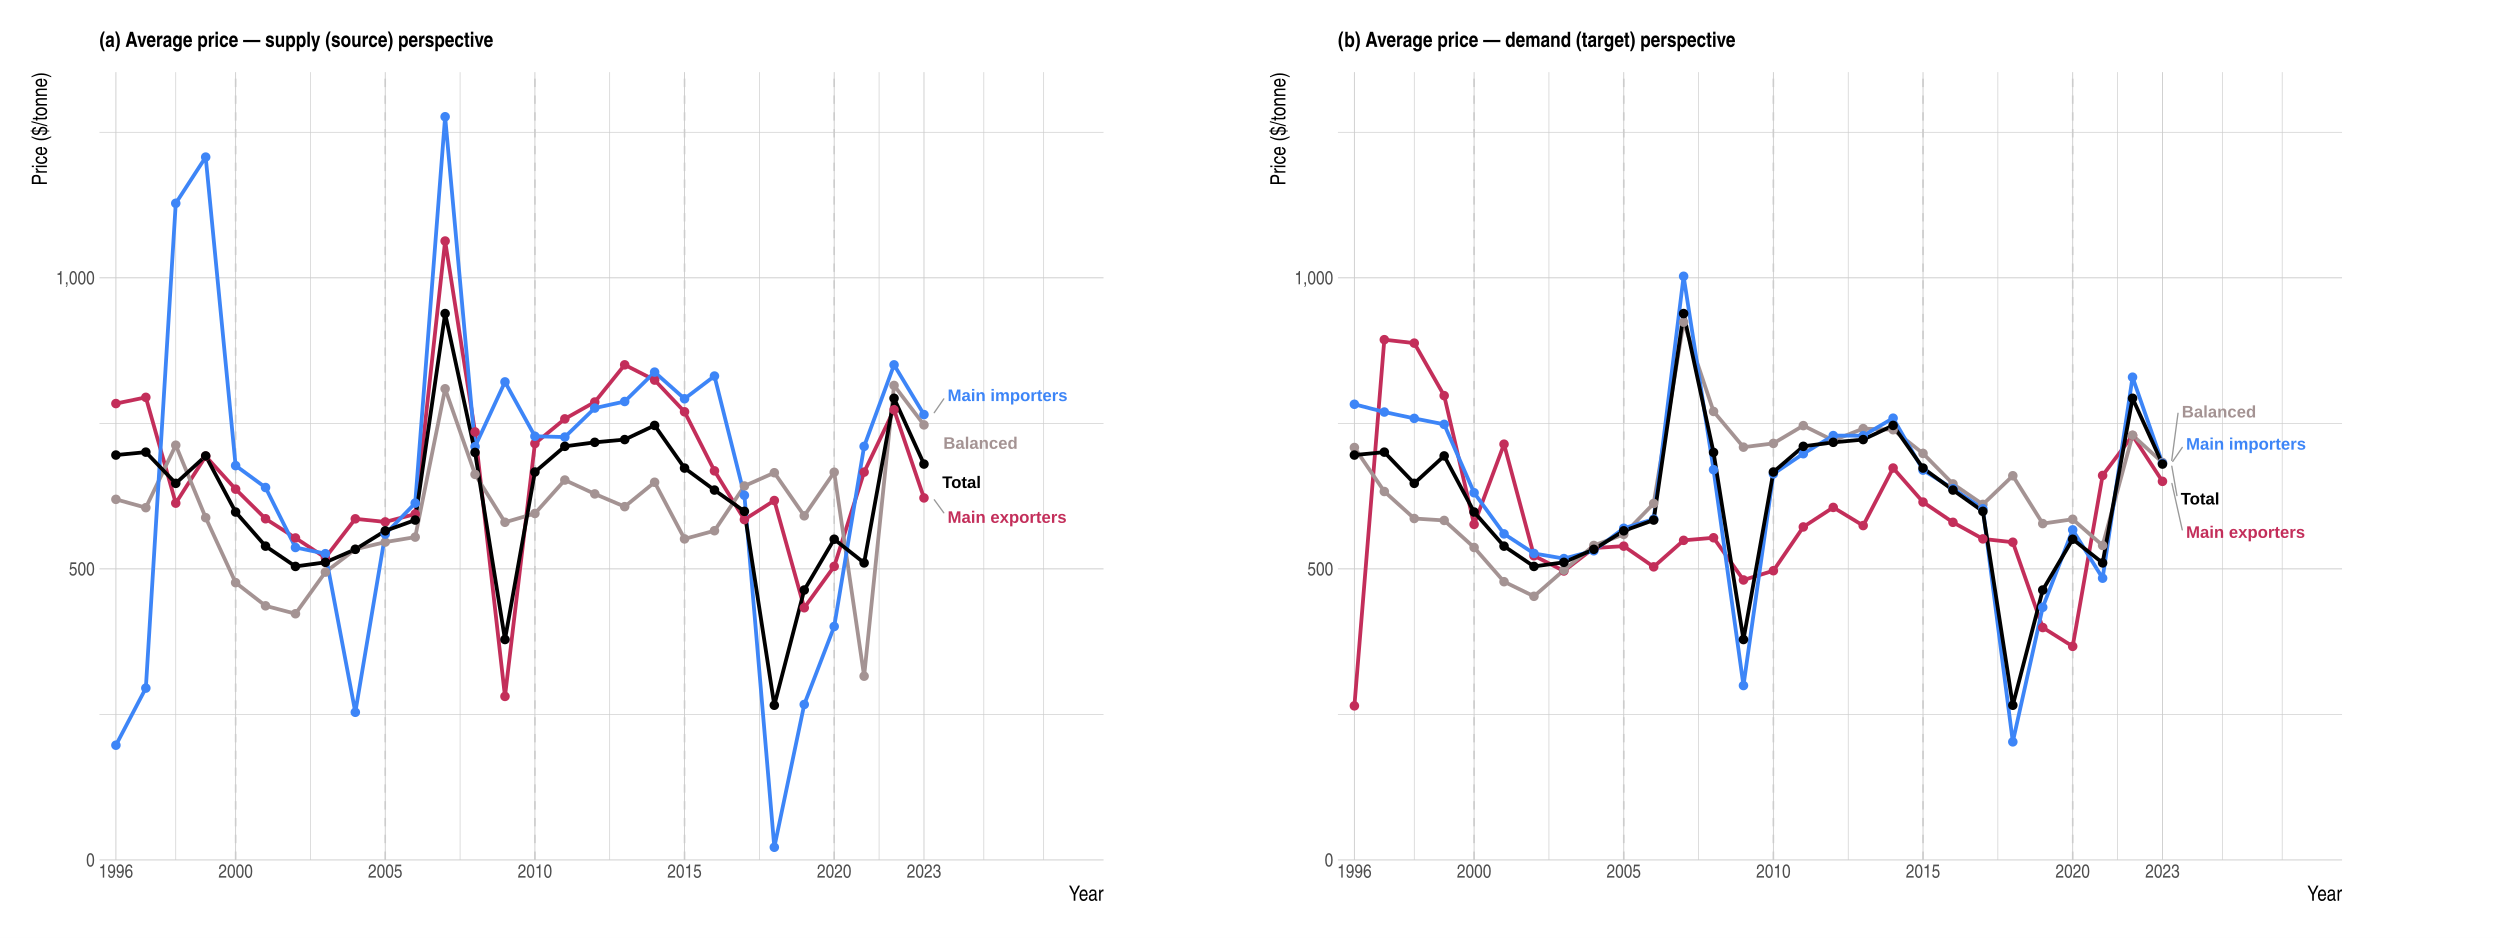
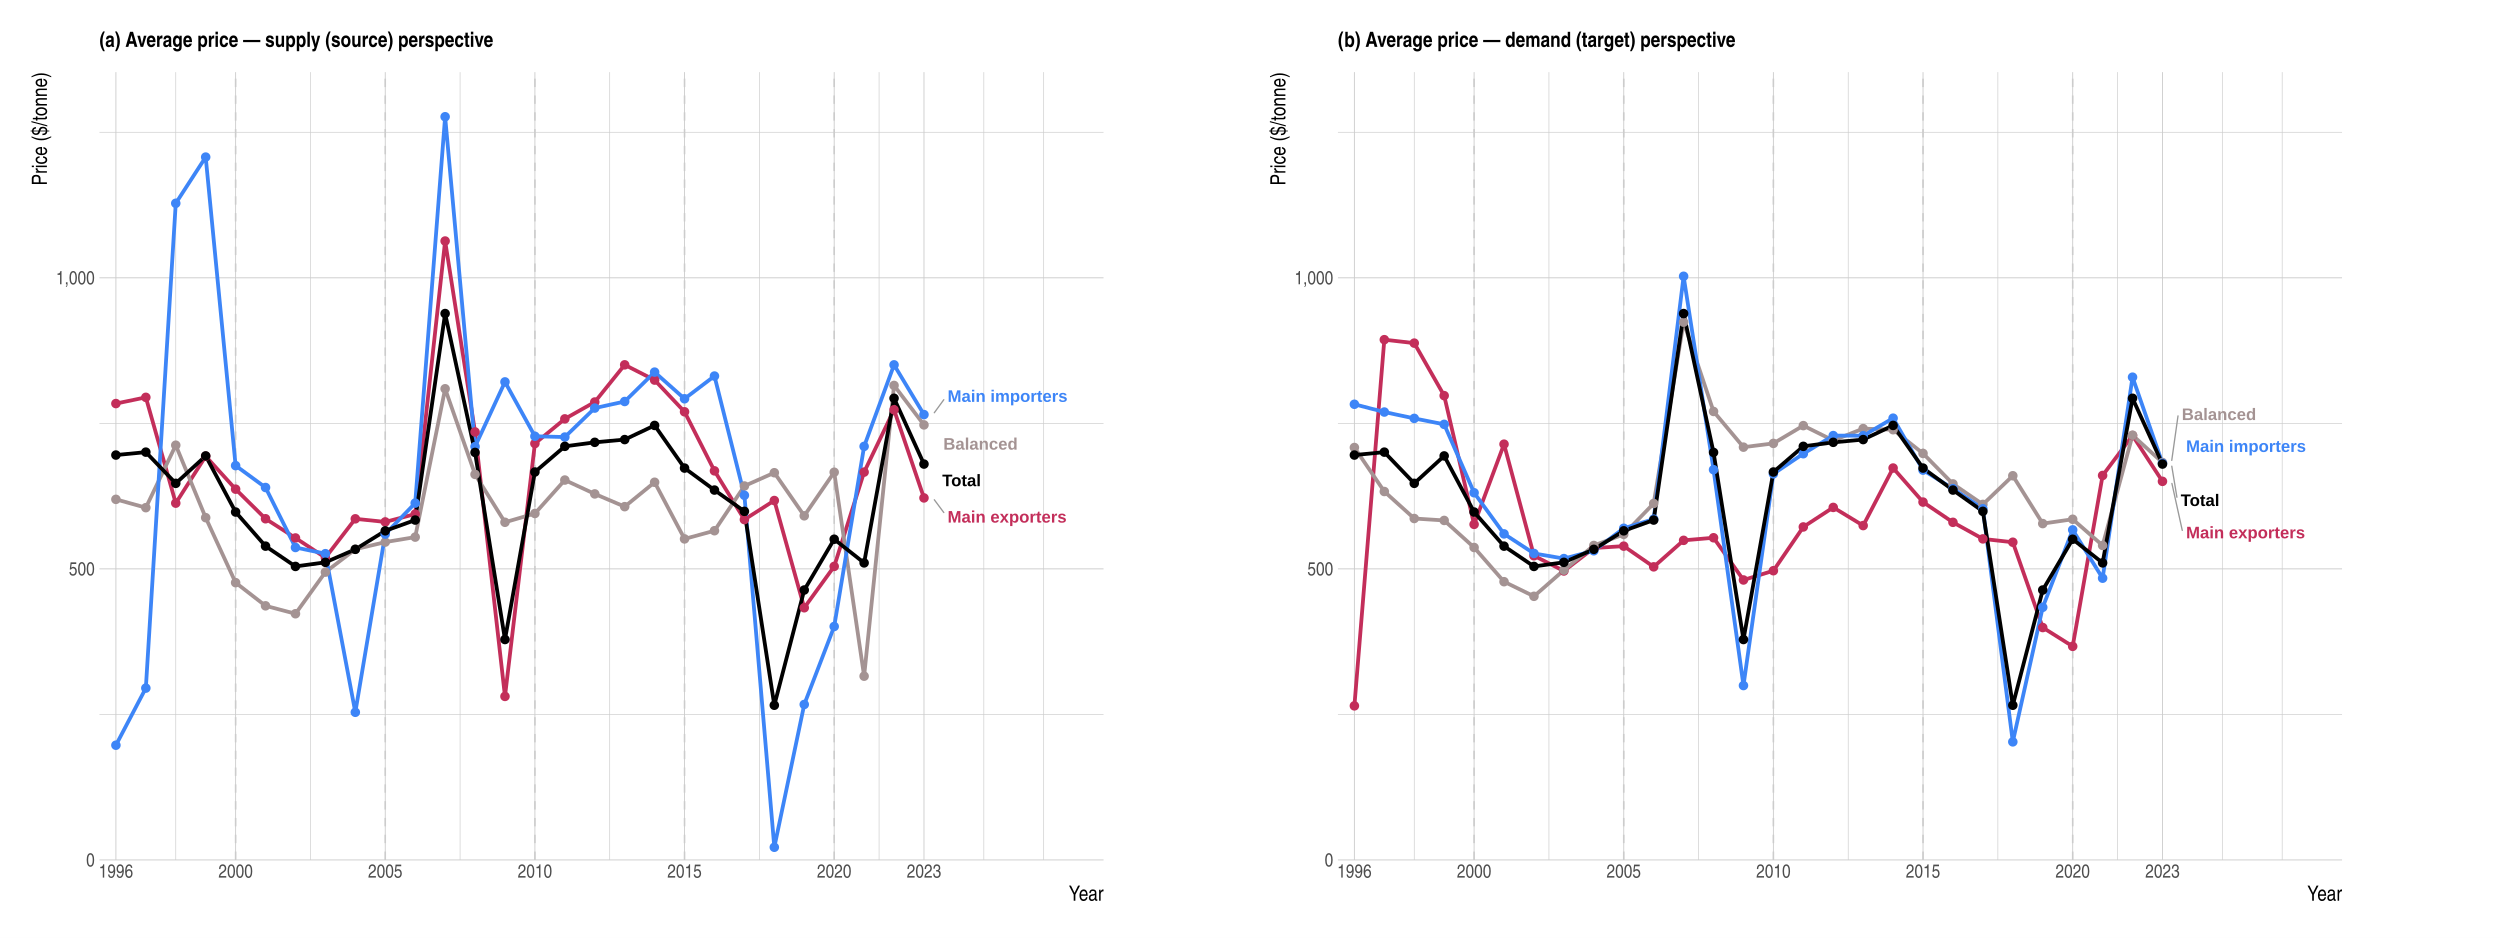
<svg xmlns="http://www.w3.org/2000/svg" class="svglite" width="1190.40pt" height="446.40pt" viewBox="0 0 1190.40 446.40">
  <defs>
    <style type="text/css">
    .svglite line, .svglite polyline, .svglite polygon, .svglite path, .svglite rect, .svglite circle {
      fill: none;
      stroke: #000000;
      stroke-linecap: round;
      stroke-linejoin: round;
      stroke-miterlimit: 10.00;
    }
    .svglite text {
      white-space: pre;
    }
  </style>
  </defs>
  <rect width="100%" height="100%" style="stroke: none; fill: #FFFFFF;" />
  <defs>
    <clipPath id="cpMC4wMHwxMTkwLjQwfDAuMDB8NDQ2LjQw">
      <rect x="0.00" y="0.00" width="1190.40" height="446.40" />
    </clipPath>
  </defs>
  <g clip-path="url(#cpMC4wMHwxMTkwLjQwfDAuMDB8NDQ2LjQw)">
    <rect x="0.00" y="0.00" width="1190.40" height="446.40" style="stroke-width: 1.07; stroke: #FFFFFF; fill: #FFFFFF;" />
  </g>
  <defs>
    <clipPath id="cpNDcuMzV8MTExNS4xOHwzNC4zNnw0MDkuNDY=">
      <rect x="47.35" y="34.36" width="1067.83" height="375.10" />
    </clipPath>
  </defs>
  <g clip-path="url(#cpNDcuMzV8MTExNS4xOHwzNC4zNnw0MDkuNDY=)">
</g>
  <g clip-path="url(#cpMC4wMHwxMTkwLjQwfDAuMDB8NDQ2LjQw)">
</g>
  <defs>
    <clipPath id="cpNS40OHw1OTUuMjB8NS40OHw0NDAuOTI=">
      <rect x="5.48" y="5.48" width="589.72" height="435.44" />
    </clipPath>
  </defs>
  <g clip-path="url(#cpNS40OHw1OTUuMjB8NS40OHw0NDAuOTI=)">
</g>
  <g clip-path="url(#cpMC4wMHwxMTkwLjQwfDAuMDB8NDQ2LjQw)">
</g>
  <defs>
    <clipPath id="cpNTk1LjIwfDExODQuOTJ8NS40OHw0NDAuOTI=">
      <rect x="595.20" y="5.48" width="589.72" height="435.44" />
    </clipPath>
  </defs>
  <g clip-path="url(#cpNTk1LjIwfDExODQuOTJ8NS40OHw0NDAuOTI=)">
</g>
  <g clip-path="url(#cpMC4wMHwxMTkwLjQwfDAuMDB8NDQ2LjQw)">
    <polyline points="47.35,340.16 525.46,340.16 " style="stroke-width: 0.32; stroke: #CCCCCC; stroke-linecap: butt;" />
    <polyline points="47.35,201.57 525.46,201.57 " style="stroke-width: 0.32; stroke: #CCCCCC; stroke-linecap: butt;" />
    <polyline points="47.35,62.97 525.46,62.97 " style="stroke-width: 0.32; stroke: #CCCCCC; stroke-linecap: butt;" />
    <polyline points="83.69,409.46 83.69,34.36 " style="stroke-width: 0.32; stroke: #CCCCCC; stroke-linecap: butt;" />
    <polyline points="147.82,409.46 147.82,34.36 " style="stroke-width: 0.32; stroke: #CCCCCC; stroke-linecap: butt;" />
    <polyline points="219.07,409.46 219.07,34.36 " style="stroke-width: 0.32; stroke: #CCCCCC; stroke-linecap: butt;" />
    <polyline points="290.32,409.46 290.32,34.36 " style="stroke-width: 0.32; stroke: #CCCCCC; stroke-linecap: butt;" />
    <polyline points="361.58,409.46 361.58,34.36 " style="stroke-width: 0.32; stroke: #CCCCCC; stroke-linecap: butt;" />
    <polyline points="418.58,409.46 418.58,34.36 " style="stroke-width: 0.32; stroke: #CCCCCC; stroke-linecap: butt;" />
    <polyline points="468.46,409.46 468.46,34.36 " style="stroke-width: 0.32; stroke: #CCCCCC; stroke-linecap: butt;" />
    <polyline points="496.96,409.46 496.96,34.36 " style="stroke-width: 0.32; stroke: #CCCCCC; stroke-linecap: butt;" />
    <polyline points="47.35,409.46 525.46,409.46 " style="stroke-width: 0.43; stroke: #CCCCCC; stroke-linecap: butt;" />
    <polyline points="47.35,270.87 525.46,270.87 " style="stroke-width: 0.43; stroke: #CCCCCC; stroke-linecap: butt;" />
    <polyline points="47.35,132.27 525.46,132.27 " style="stroke-width: 0.43; stroke: #CCCCCC; stroke-linecap: butt;" />
    <polyline points="55.19,409.46 55.19,34.36 " style="stroke-width: 0.43; stroke: #CCCCCC; stroke-linecap: butt;" />
    <polyline points="112.19,409.46 112.19,34.36 " style="stroke-width: 0.43; stroke: #CCCCCC; stroke-linecap: butt;" />
    <polyline points="183.44,409.46 183.44,34.36 " style="stroke-width: 0.43; stroke: #CCCCCC; stroke-linecap: butt;" />
    <polyline points="254.70,409.46 254.70,34.36 " style="stroke-width: 0.43; stroke: #CCCCCC; stroke-linecap: butt;" />
    <polyline points="325.95,409.46 325.95,34.36 " style="stroke-width: 0.43; stroke: #CCCCCC; stroke-linecap: butt;" />
    <polyline points="397.21,409.46 397.21,34.36 " style="stroke-width: 0.43; stroke: #CCCCCC; stroke-linecap: butt;" />
    <polyline points="439.96,409.46 439.96,34.36 " style="stroke-width: 0.43; stroke: #CCCCCC; stroke-linecap: butt;" />
    <line x1="112.19" y1="409.46" x2="112.19" y2="34.36" style="stroke-width: 0.75; stroke: #CCCCCC; stroke-dasharray: 4.00,4.00; stroke-linecap: butt;" />
    <line x1="183.44" y1="409.46" x2="183.44" y2="34.36" style="stroke-width: 0.75; stroke: #CCCCCC; stroke-dasharray: 4.00,4.00; stroke-linecap: butt;" />
    <line x1="254.70" y1="409.46" x2="254.70" y2="34.36" style="stroke-width: 0.75; stroke: #CCCCCC; stroke-dasharray: 4.00,4.00; stroke-linecap: butt;" />
    <line x1="325.95" y1="409.46" x2="325.95" y2="34.36" style="stroke-width: 0.75; stroke: #CCCCCC; stroke-dasharray: 4.00,4.00; stroke-linecap: butt;" />
    <line x1="397.21" y1="409.46" x2="397.21" y2="34.36" style="stroke-width: 0.75; stroke: #CCCCCC; stroke-dasharray: 4.00,4.00; stroke-linecap: butt;" />
    <polyline points="55.19,192.16 69.44,189.20 83.69,239.58 97.94,217.23 112.19,232.92 126.44,247.01 140.69,256.16 154.94,265.54 169.19,247.04 183.44,248.52 197.70,244.78 211.95,114.77 226.20,205.68 240.45,331.60 254.70,211.20 268.95,199.45 283.20,191.43 297.45,173.72 311.70,180.98 325.95,196.08 340.20,224.20 354.45,247.40 368.70,238.33 382.95,289.39 397.21,269.70 411.46,224.80 425.71,195.12 439.96,237.09 " style="stroke-width: 1.81; stroke: #C32E5A; stroke-linecap: butt;" />
    <polyline points="55.19,237.77 69.44,241.73 83.69,211.99 97.94,246.49 112.19,277.43 126.44,288.47 140.69,292.24 154.94,272.43 169.19,261.53 183.44,258.12 197.70,255.75 211.95,185.12 226.20,225.88 240.45,248.69 254.70,244.50 268.95,228.58 283.20,235.18 297.45,241.25 311.70,229.63 325.95,256.61 340.20,252.71 354.45,231.41 368.70,225.09 382.95,245.61 397.21,224.86 411.46,321.97 425.71,183.53 439.96,202.32 " style="stroke-width: 1.81; stroke: #A49393; stroke-linecap: butt;" />
    <polyline points="55.19,354.84 69.44,327.65 83.69,96.80 97.94,74.80 112.19,221.71 126.44,232.13 140.69,260.69 154.94,263.64 169.19,339.16 183.44,254.32 197.70,239.55 211.95,55.59 226.20,212.65 240.45,181.85 254.70,207.73 268.95,208.11 283.20,194.31 297.45,191.18 311.70,177.19 325.95,189.88 340.20,179.06 354.45,235.84 368.70,403.43 382.95,335.44 397.21,298.31 411.46,212.55 425.71,173.73 439.96,197.41 " style="stroke-width: 1.81; stroke: #3D85F7; stroke-linecap: butt;" />
    <polyline points="55.19,216.68 69.44,215.29 83.69,230.15 97.94,217.09 112.19,243.81 126.44,260.05 140.69,269.71 154.94,267.76 169.19,261.57 183.44,252.76 197.70,247.63 211.95,149.30 226.20,215.43 240.45,304.51 254.70,224.75 268.95,212.53 283.20,210.62 297.45,209.31 311.70,202.57 325.95,222.88 340.20,233.35 354.45,243.48 368.70,335.81 382.95,280.94 397.21,256.76 411.46,268.03 425.71,189.64 439.96,220.97 " style="stroke-width: 1.81; stroke-linecap: butt;" />
    <circle cx="55.19" cy="192.16" r="2.27" style="stroke-width: 0.71; stroke: none; fill: #C32E5A;" />
    <circle cx="69.44" cy="189.20" r="2.27" style="stroke-width: 0.71; stroke: none; fill: #C32E5A;" />
    <circle cx="83.69" cy="239.58" r="2.27" style="stroke-width: 0.71; stroke: none; fill: #C32E5A;" />
    <circle cx="97.94" cy="217.23" r="2.27" style="stroke-width: 0.71; stroke: none; fill: #C32E5A;" />
    <circle cx="112.19" cy="232.92" r="2.27" style="stroke-width: 0.71; stroke: none; fill: #C32E5A;" />
    <circle cx="126.44" cy="247.01" r="2.27" style="stroke-width: 0.71; stroke: none; fill: #C32E5A;" />
    <circle cx="140.69" cy="256.16" r="2.27" style="stroke-width: 0.71; stroke: none; fill: #C32E5A;" />
    <circle cx="154.94" cy="265.54" r="2.27" style="stroke-width: 0.71; stroke: none; fill: #C32E5A;" />
    <circle cx="169.19" cy="247.04" r="2.27" style="stroke-width: 0.71; stroke: none; fill: #C32E5A;" />
    <circle cx="183.44" cy="248.52" r="2.27" style="stroke-width: 0.71; stroke: none; fill: #C32E5A;" />
    <circle cx="197.70" cy="244.78" r="2.27" style="stroke-width: 0.71; stroke: none; fill: #C32E5A;" />
    <circle cx="211.95" cy="114.77" r="2.27" style="stroke-width: 0.71; stroke: none; fill: #C32E5A;" />
    <circle cx="226.20" cy="205.68" r="2.27" style="stroke-width: 0.71; stroke: none; fill: #C32E5A;" />
    <circle cx="240.45" cy="331.60" r="2.27" style="stroke-width: 0.71; stroke: none; fill: #C32E5A;" />
    <circle cx="254.70" cy="211.20" r="2.27" style="stroke-width: 0.71; stroke: none; fill: #C32E5A;" />
    <circle cx="268.95" cy="199.45" r="2.27" style="stroke-width: 0.71; stroke: none; fill: #C32E5A;" />
    <circle cx="283.20" cy="191.43" r="2.27" style="stroke-width: 0.71; stroke: none; fill: #C32E5A;" />
    <circle cx="297.45" cy="173.72" r="2.27" style="stroke-width: 0.71; stroke: none; fill: #C32E5A;" />
    <circle cx="311.70" cy="180.98" r="2.27" style="stroke-width: 0.71; stroke: none; fill: #C32E5A;" />
    <circle cx="325.95" cy="196.08" r="2.27" style="stroke-width: 0.71; stroke: none; fill: #C32E5A;" />
    <circle cx="340.20" cy="224.20" r="2.27" style="stroke-width: 0.71; stroke: none; fill: #C32E5A;" />
    <circle cx="354.45" cy="247.40" r="2.27" style="stroke-width: 0.71; stroke: none; fill: #C32E5A;" />
    <circle cx="368.70" cy="238.33" r="2.27" style="stroke-width: 0.71; stroke: none; fill: #C32E5A;" />
    <circle cx="382.95" cy="289.39" r="2.27" style="stroke-width: 0.71; stroke: none; fill: #C32E5A;" />
    <circle cx="397.21" cy="269.70" r="2.27" style="stroke-width: 0.71; stroke: none; fill: #C32E5A;" />
    <circle cx="411.46" cy="224.80" r="2.27" style="stroke-width: 0.71; stroke: none; fill: #C32E5A;" />
    <circle cx="425.71" cy="195.12" r="2.27" style="stroke-width: 0.71; stroke: none; fill: #C32E5A;" />
    <circle cx="439.96" cy="237.09" r="2.27" style="stroke-width: 0.71; stroke: none; fill: #C32E5A;" />
    <circle cx="55.19" cy="237.77" r="2.27" style="stroke-width: 0.71; stroke: none; fill: #A49393;" />
    <circle cx="69.44" cy="241.73" r="2.27" style="stroke-width: 0.71; stroke: none; fill: #A49393;" />
    <circle cx="83.69" cy="211.99" r="2.27" style="stroke-width: 0.71; stroke: none; fill: #A49393;" />
    <circle cx="97.94" cy="246.49" r="2.27" style="stroke-width: 0.71; stroke: none; fill: #A49393;" />
    <circle cx="112.19" cy="277.43" r="2.27" style="stroke-width: 0.71; stroke: none; fill: #A49393;" />
    <circle cx="126.44" cy="288.47" r="2.27" style="stroke-width: 0.71; stroke: none; fill: #A49393;" />
    <circle cx="140.69" cy="292.24" r="2.27" style="stroke-width: 0.71; stroke: none; fill: #A49393;" />
    <circle cx="154.94" cy="272.43" r="2.27" style="stroke-width: 0.71; stroke: none; fill: #A49393;" />
    <circle cx="169.19" cy="261.53" r="2.27" style="stroke-width: 0.71; stroke: none; fill: #A49393;" />
    <circle cx="183.44" cy="258.12" r="2.27" style="stroke-width: 0.71; stroke: none; fill: #A49393;" />
    <circle cx="197.70" cy="255.75" r="2.27" style="stroke-width: 0.71; stroke: none; fill: #A49393;" />
    <circle cx="211.95" cy="185.12" r="2.27" style="stroke-width: 0.71; stroke: none; fill: #A49393;" />
    <circle cx="226.20" cy="225.88" r="2.27" style="stroke-width: 0.71; stroke: none; fill: #A49393;" />
    <circle cx="240.45" cy="248.69" r="2.27" style="stroke-width: 0.71; stroke: none; fill: #A49393;" />
    <circle cx="254.70" cy="244.50" r="2.27" style="stroke-width: 0.71; stroke: none; fill: #A49393;" />
    <circle cx="268.95" cy="228.58" r="2.27" style="stroke-width: 0.71; stroke: none; fill: #A49393;" />
    <circle cx="283.20" cy="235.18" r="2.27" style="stroke-width: 0.71; stroke: none; fill: #A49393;" />
    <circle cx="297.45" cy="241.25" r="2.27" style="stroke-width: 0.71; stroke: none; fill: #A49393;" />
    <circle cx="311.70" cy="229.63" r="2.27" style="stroke-width: 0.71; stroke: none; fill: #A49393;" />
    <circle cx="325.95" cy="256.61" r="2.27" style="stroke-width: 0.71; stroke: none; fill: #A49393;" />
    <circle cx="340.20" cy="252.71" r="2.27" style="stroke-width: 0.71; stroke: none; fill: #A49393;" />
    <circle cx="354.45" cy="231.41" r="2.27" style="stroke-width: 0.71; stroke: none; fill: #A49393;" />
    <circle cx="368.70" cy="225.09" r="2.27" style="stroke-width: 0.71; stroke: none; fill: #A49393;" />
    <circle cx="382.95" cy="245.61" r="2.27" style="stroke-width: 0.71; stroke: none; fill: #A49393;" />
    <circle cx="397.21" cy="224.86" r="2.27" style="stroke-width: 0.71; stroke: none; fill: #A49393;" />
    <circle cx="411.46" cy="321.97" r="2.27" style="stroke-width: 0.71; stroke: none; fill: #A49393;" />
    <circle cx="425.71" cy="183.53" r="2.27" style="stroke-width: 0.71; stroke: none; fill: #A49393;" />
    <circle cx="439.96" cy="202.32" r="2.27" style="stroke-width: 0.71; stroke: none; fill: #A49393;" />
    <circle cx="55.19" cy="354.84" r="2.27" style="stroke-width: 0.71; stroke: none; fill: #3D85F7;" />
    <circle cx="69.44" cy="327.65" r="2.27" style="stroke-width: 0.71; stroke: none; fill: #3D85F7;" />
    <circle cx="83.69" cy="96.80" r="2.27" style="stroke-width: 0.71; stroke: none; fill: #3D85F7;" />
    <circle cx="97.94" cy="74.80" r="2.27" style="stroke-width: 0.71; stroke: none; fill: #3D85F7;" />
    <circle cx="112.19" cy="221.71" r="2.27" style="stroke-width: 0.71; stroke: none; fill: #3D85F7;" />
    <circle cx="126.44" cy="232.13" r="2.27" style="stroke-width: 0.71; stroke: none; fill: #3D85F7;" />
    <circle cx="140.69" cy="260.69" r="2.27" style="stroke-width: 0.71; stroke: none; fill: #3D85F7;" />
    <circle cx="154.94" cy="263.64" r="2.27" style="stroke-width: 0.71; stroke: none; fill: #3D85F7;" />
    <circle cx="169.19" cy="339.16" r="2.27" style="stroke-width: 0.71; stroke: none; fill: #3D85F7;" />
    <circle cx="183.44" cy="254.32" r="2.27" style="stroke-width: 0.71; stroke: none; fill: #3D85F7;" />
    <circle cx="197.70" cy="239.55" r="2.27" style="stroke-width: 0.71; stroke: none; fill: #3D85F7;" />
    <circle cx="211.95" cy="55.59" r="2.27" style="stroke-width: 0.71; stroke: none; fill: #3D85F7;" />
    <circle cx="226.20" cy="212.65" r="2.27" style="stroke-width: 0.71; stroke: none; fill: #3D85F7;" />
    <circle cx="240.45" cy="181.85" r="2.27" style="stroke-width: 0.71; stroke: none; fill: #3D85F7;" />
    <circle cx="254.70" cy="207.73" r="2.27" style="stroke-width: 0.71; stroke: none; fill: #3D85F7;" />
    <circle cx="268.95" cy="208.11" r="2.27" style="stroke-width: 0.71; stroke: none; fill: #3D85F7;" />
    <circle cx="283.20" cy="194.31" r="2.27" style="stroke-width: 0.71; stroke: none; fill: #3D85F7;" />
    <circle cx="297.45" cy="191.18" r="2.27" style="stroke-width: 0.71; stroke: none; fill: #3D85F7;" />
    <circle cx="311.70" cy="177.19" r="2.27" style="stroke-width: 0.71; stroke: none; fill: #3D85F7;" />
    <circle cx="325.95" cy="189.88" r="2.27" style="stroke-width: 0.71; stroke: none; fill: #3D85F7;" />
    <circle cx="340.20" cy="179.06" r="2.27" style="stroke-width: 0.71; stroke: none; fill: #3D85F7;" />
    <circle cx="354.45" cy="235.84" r="2.27" style="stroke-width: 0.71; stroke: none; fill: #3D85F7;" />
    <circle cx="368.70" cy="403.43" r="2.27" style="stroke-width: 0.71; stroke: none; fill: #3D85F7;" />
    <circle cx="382.95" cy="335.44" r="2.27" style="stroke-width: 0.71; stroke: none; fill: #3D85F7;" />
    <circle cx="397.21" cy="298.31" r="2.27" style="stroke-width: 0.71; stroke: none; fill: #3D85F7;" />
    <circle cx="411.46" cy="212.55" r="2.27" style="stroke-width: 0.71; stroke: none; fill: #3D85F7;" />
    <circle cx="425.71" cy="173.73" r="2.27" style="stroke-width: 0.71; stroke: none; fill: #3D85F7;" />
    <circle cx="439.96" cy="197.41" r="2.27" style="stroke-width: 0.71; stroke: none; fill: #3D85F7;" />
    <circle cx="55.19" cy="216.68" r="2.27" style="stroke-width: 0.71; stroke: none; fill: #000000;" />
    <circle cx="69.44" cy="215.29" r="2.27" style="stroke-width: 0.71; stroke: none; fill: #000000;" />
    <circle cx="83.69" cy="230.15" r="2.27" style="stroke-width: 0.71; stroke: none; fill: #000000;" />
    <circle cx="97.94" cy="217.09" r="2.27" style="stroke-width: 0.71; stroke: none; fill: #000000;" />
    <circle cx="112.19" cy="243.81" r="2.27" style="stroke-width: 0.71; stroke: none; fill: #000000;" />
    <circle cx="126.44" cy="260.05" r="2.27" style="stroke-width: 0.71; stroke: none; fill: #000000;" />
    <circle cx="140.69" cy="269.71" r="2.27" style="stroke-width: 0.71; stroke: none; fill: #000000;" />
    <circle cx="154.94" cy="267.76" r="2.27" style="stroke-width: 0.71; stroke: none; fill: #000000;" />
    <circle cx="169.19" cy="261.57" r="2.27" style="stroke-width: 0.71; stroke: none; fill: #000000;" />
    <circle cx="183.44" cy="252.76" r="2.27" style="stroke-width: 0.71; stroke: none; fill: #000000;" />
    <circle cx="197.70" cy="247.63" r="2.27" style="stroke-width: 0.71; stroke: none; fill: #000000;" />
    <circle cx="211.95" cy="149.30" r="2.27" style="stroke-width: 0.71; stroke: none; fill: #000000;" />
    <circle cx="226.20" cy="215.43" r="2.27" style="stroke-width: 0.71; stroke: none; fill: #000000;" />
    <circle cx="240.45" cy="304.51" r="2.27" style="stroke-width: 0.71; stroke: none; fill: #000000;" />
    <circle cx="254.70" cy="224.75" r="2.27" style="stroke-width: 0.71; stroke: none; fill: #000000;" />
    <circle cx="268.95" cy="212.53" r="2.27" style="stroke-width: 0.71; stroke: none; fill: #000000;" />
    <circle cx="283.20" cy="210.62" r="2.27" style="stroke-width: 0.71; stroke: none; fill: #000000;" />
    <circle cx="297.45" cy="209.31" r="2.27" style="stroke-width: 0.71; stroke: none; fill: #000000;" />
    <circle cx="311.70" cy="202.57" r="2.27" style="stroke-width: 0.71; stroke: none; fill: #000000;" />
    <circle cx="325.95" cy="222.88" r="2.27" style="stroke-width: 0.71; stroke: none; fill: #000000;" />
    <circle cx="340.20" cy="233.35" r="2.27" style="stroke-width: 0.71; stroke: none; fill: #000000;" />
    <circle cx="354.45" cy="243.48" r="2.27" style="stroke-width: 0.71; stroke: none; fill: #000000;" />
    <circle cx="368.70" cy="335.81" r="2.27" style="stroke-width: 0.71; stroke: none; fill: #000000;" />
    <circle cx="382.95" cy="280.94" r="2.27" style="stroke-width: 0.71; stroke: none; fill: #000000;" />
    <circle cx="397.21" cy="256.76" r="2.27" style="stroke-width: 0.71; stroke: none; fill: #000000;" />
    <circle cx="411.46" cy="268.03" r="2.27" style="stroke-width: 0.71; stroke: none; fill: #000000;" />
    <circle cx="425.71" cy="189.64" r="2.27" style="stroke-width: 0.71; stroke: none; fill: #000000;" />
    <circle cx="439.96" cy="220.97" r="2.27" style="stroke-width: 0.71; stroke: none; fill: #000000;" />
-     <line x1="449.39" y1="244.17" x2="444.88" y2="237.98" style="stroke-width: 0.64; stroke: #999999;" />
-     <line x1="449.39" y1="189.93" x2="444.85" y2="196.50" style="stroke-width: 0.64; stroke: #999999;" />
-     <text x="451.19" y="248.97" style="font-size: 7.97px; font-weight: bold;fill: #C32E5A; font-family: &quot;Liberation Sans&quot;;" textLength="67.92px" lengthAdjust="spacingAndGlyphs">Main exporters</text>
-     <text x="449.16" y="213.71" style="font-size: 7.97px; font-weight: bold;fill: #A49393; font-family: &quot;Liberation Sans&quot;;" textLength="41.00px" lengthAdjust="spacingAndGlyphs">Balanced</text>
-     <text x="451.19" y="190.98" style="font-size: 7.97px; font-weight: bold;fill: #3D85F7; font-family: &quot;Liberation Sans&quot;;" textLength="68.41px" lengthAdjust="spacingAndGlyphs">Main importers</text>
-     <text x="448.64" y="232.37" style="font-size: 7.97px; font-weight: bold; font-family: &quot;Liberation Sans&quot;;" textLength="21.74px" lengthAdjust="spacingAndGlyphs">Total</text>
+     <line x1="449.39" y1="244.04" x2="444.89" y2="237.98" style="stroke-width: 0.64; stroke: #999999;" />
+     <line x1="449.39" y1="190.34" x2="444.88" y2="196.52" style="stroke-width: 0.64; stroke: #999999;" />
+     <text x="451.19" y="248.84" style="font-size: 7.97px; font-weight: bold;fill: #C32E5A; font-family: &quot;Liberation Sans&quot;;" textLength="67.92px" lengthAdjust="spacingAndGlyphs">Main exporters</text>
+     <text x="449.16" y="214.10" style="font-size: 7.97px; font-weight: bold;fill: #A49393; font-family: &quot;Liberation Sans&quot;;" textLength="41.00px" lengthAdjust="spacingAndGlyphs">Balanced</text>
+     <text x="451.19" y="191.35" style="font-size: 7.97px; font-weight: bold;fill: #3D85F7; font-family: &quot;Liberation Sans&quot;;" textLength="68.41px" lengthAdjust="spacingAndGlyphs">Main importers</text>
+     <text x="448.64" y="231.50" style="font-size: 7.97px; font-weight: bold; font-family: &quot;Liberation Sans&quot;;" textLength="21.74px" lengthAdjust="spacingAndGlyphs">Total</text>
    <text x="45.11" y="412.56" text-anchor="end" style="font-size: 9.00px;fill: #4D4D4D; font-family: &quot;Liberation Sans Narrow&quot;;" textLength="4.10px" lengthAdjust="spacingAndGlyphs">0</text>
    <text x="45.11" y="273.96" text-anchor="end" style="font-size: 9.00px;fill: #4D4D4D; font-family: &quot;Liberation Sans Narrow&quot;;" textLength="12.31px" lengthAdjust="spacingAndGlyphs">500</text>
    <text x="45.11" y="135.37" text-anchor="end" style="font-size: 9.00px;fill: #4D4D4D; font-family: &quot;Liberation Sans Narrow&quot;;" textLength="18.47px" lengthAdjust="spacingAndGlyphs">1,000</text>
    <text x="55.19" y="417.89" text-anchor="middle" style="font-size: 9.00px;fill: #4D4D4D; font-family: &quot;Liberation Sans Narrow&quot;;" textLength="16.42px" lengthAdjust="spacingAndGlyphs">1996</text>
    <text x="112.19" y="417.89" text-anchor="middle" style="font-size: 9.00px;fill: #4D4D4D; font-family: &quot;Liberation Sans Narrow&quot;;" textLength="16.42px" lengthAdjust="spacingAndGlyphs">2000</text>
    <text x="183.44" y="417.89" text-anchor="middle" style="font-size: 9.00px;fill: #4D4D4D; font-family: &quot;Liberation Sans Narrow&quot;;" textLength="16.42px" lengthAdjust="spacingAndGlyphs">2005</text>
    <text x="254.70" y="417.89" text-anchor="middle" style="font-size: 9.00px;fill: #4D4D4D; font-family: &quot;Liberation Sans Narrow&quot;;" textLength="16.42px" lengthAdjust="spacingAndGlyphs">2010</text>
    <text x="325.95" y="417.89" text-anchor="middle" style="font-size: 9.00px;fill: #4D4D4D; font-family: &quot;Liberation Sans Narrow&quot;;" textLength="16.42px" lengthAdjust="spacingAndGlyphs">2015</text>
    <text x="397.21" y="417.89" text-anchor="middle" style="font-size: 9.00px;fill: #4D4D4D; font-family: &quot;Liberation Sans Narrow&quot;;" textLength="16.42px" lengthAdjust="spacingAndGlyphs">2020</text>
    <text x="439.96" y="417.89" text-anchor="middle" style="font-size: 9.00px;fill: #4D4D4D; font-family: &quot;Liberation Sans Narrow&quot;;" textLength="16.42px" lengthAdjust="spacingAndGlyphs">2023</text>
    <text x="525.46" y="428.88" text-anchor="end" style="font-size: 10.00px; font-family: &quot;Liberation Sans Narrow&quot;;" textLength="16.57px" lengthAdjust="spacingAndGlyphs">Year</text>
    <text transform="translate(22.33,34.36) rotate(-90)" text-anchor="end" style="font-size: 10.00px; font-family: &quot;Liberation Sans Narrow&quot;;" textLength="53.78px" lengthAdjust="spacingAndGlyphs">Price ($/tonne)</text>
    <text x="47.35" y="22.33" style="font-size: 10.00px; font-weight: bold; font-family: &quot;Liberation Sans Narrow&quot;;" textLength="187.61px" lengthAdjust="spacingAndGlyphs">(a) Average price — supply (source) perspective</text>
    <polyline points="637.07,340.16 1115.18,340.16 " style="stroke-width: 0.32; stroke: #CCCCCC; stroke-linecap: butt;" />
    <polyline points="637.07,201.57 1115.18,201.57 " style="stroke-width: 0.32; stroke: #CCCCCC; stroke-linecap: butt;" />
    <polyline points="637.07,62.97 1115.18,62.97 " style="stroke-width: 0.32; stroke: #CCCCCC; stroke-linecap: butt;" />
    <polyline points="673.41,409.46 673.41,34.36 " style="stroke-width: 0.32; stroke: #CCCCCC; stroke-linecap: butt;" />
    <polyline points="737.54,409.46 737.54,34.36 " style="stroke-width: 0.32; stroke: #CCCCCC; stroke-linecap: butt;" />
    <polyline points="808.79,409.46 808.79,34.36 " style="stroke-width: 0.32; stroke: #CCCCCC; stroke-linecap: butt;" />
    <polyline points="880.05,409.46 880.05,34.36 " style="stroke-width: 0.32; stroke: #CCCCCC; stroke-linecap: butt;" />
    <polyline points="951.30,409.46 951.30,34.36 " style="stroke-width: 0.32; stroke: #CCCCCC; stroke-linecap: butt;" />
    <polyline points="1008.30,409.46 1008.30,34.36 " style="stroke-width: 0.32; stroke: #CCCCCC; stroke-linecap: butt;" />
    <polyline points="1058.18,409.46 1058.18,34.36 " style="stroke-width: 0.32; stroke: #CCCCCC; stroke-linecap: butt;" />
    <polyline points="1086.68,409.46 1086.68,34.36 " style="stroke-width: 0.32; stroke: #CCCCCC; stroke-linecap: butt;" />
    <polyline points="637.07,409.46 1115.18,409.46 " style="stroke-width: 0.43; stroke: #CCCCCC; stroke-linecap: butt;" />
    <polyline points="637.07,270.87 1115.18,270.87 " style="stroke-width: 0.43; stroke: #CCCCCC; stroke-linecap: butt;" />
    <polyline points="637.07,132.27 1115.18,132.27 " style="stroke-width: 0.43; stroke: #CCCCCC; stroke-linecap: butt;" />
    <polyline points="644.91,409.46 644.91,34.36 " style="stroke-width: 0.43; stroke: #CCCCCC; stroke-linecap: butt;" />
    <polyline points="701.91,409.46 701.91,34.36 " style="stroke-width: 0.43; stroke: #CCCCCC; stroke-linecap: butt;" />
    <polyline points="773.16,409.46 773.16,34.36 " style="stroke-width: 0.43; stroke: #CCCCCC; stroke-linecap: butt;" />
    <polyline points="844.42,409.46 844.42,34.36 " style="stroke-width: 0.43; stroke: #CCCCCC; stroke-linecap: butt;" />
    <polyline points="915.67,409.46 915.67,34.36 " style="stroke-width: 0.43; stroke: #CCCCCC; stroke-linecap: butt;" />
    <polyline points="986.93,409.46 986.93,34.36 " style="stroke-width: 0.43; stroke: #CCCCCC; stroke-linecap: butt;" />
    <polyline points="1029.68,409.46 1029.68,34.36 " style="stroke-width: 0.43; stroke: #CCCCCC; stroke-linecap: butt;" />
    <line x1="701.91" y1="409.46" x2="701.91" y2="34.36" style="stroke-width: 0.75; stroke: #CCCCCC; stroke-dasharray: 4.00,4.00; stroke-linecap: butt;" />
    <line x1="773.16" y1="409.46" x2="773.16" y2="34.36" style="stroke-width: 0.75; stroke: #CCCCCC; stroke-dasharray: 4.00,4.00; stroke-linecap: butt;" />
    <line x1="844.42" y1="409.46" x2="844.42" y2="34.36" style="stroke-width: 0.75; stroke: #CCCCCC; stroke-dasharray: 4.00,4.00; stroke-linecap: butt;" />
    <line x1="915.67" y1="409.46" x2="915.67" y2="34.36" style="stroke-width: 0.75; stroke: #CCCCCC; stroke-dasharray: 4.00,4.00; stroke-linecap: butt;" />
    <line x1="986.93" y1="409.46" x2="986.93" y2="34.36" style="stroke-width: 0.75; stroke: #CCCCCC; stroke-dasharray: 4.00,4.00; stroke-linecap: butt;" />
    <polyline points="644.91,336.10 659.16,161.74 673.41,163.38 687.66,188.39 701.91,249.69 716.16,211.50 730.41,264.63 744.66,271.88 758.91,260.94 773.16,260.05 787.42,269.91 801.67,257.29 815.92,256.06 830.17,276.16 844.42,271.75 858.67,250.91 872.92,241.61 887.17,250.26 901.42,222.86 915.67,239.07 929.92,248.71 944.17,256.60 958.42,258.19 972.67,298.81 986.93,307.77 1001.18,226.40 1015.43,207.39 1029.68,229.20 " style="stroke-width: 1.81; stroke: #C32E5A; stroke-linecap: butt;" />
    <polyline points="644.91,213.09 659.16,234.04 673.41,246.89 687.66,247.81 701.91,260.69 716.16,276.98 730.41,283.94 744.66,271.48 758.91,259.74 773.16,254.44 787.42,239.73 801.67,153.41 815.92,195.92 830.17,212.92 844.42,211.13 858.67,202.66 872.92,209.73 887.17,204.08 901.42,204.61 915.67,215.91 929.92,230.42 944.17,240.18 958.42,226.53 972.67,249.31 986.93,247.25 1001.18,259.72 1015.43,207.23 1029.68,220.23 " style="stroke-width: 1.81; stroke: #A49393; stroke-linecap: butt;" />
    <polyline points="644.91,192.50 659.16,196.20 673.41,199.22 687.66,202.06 701.91,234.63 716.16,254.22 730.41,263.53 744.66,265.97 758.91,262.26 773.16,251.54 787.42,247.19 801.67,131.55 815.92,223.65 830.17,326.43 844.42,225.62 858.67,216.04 872.92,207.41 887.17,207.46 901.42,199.12 915.67,223.85 929.92,232.67 944.17,242.25 958.42,353.24 972.67,289.17 986.93,252.31 1001.18,275.31 1015.43,179.60 1029.68,220.62 " style="stroke-width: 1.81; stroke: #3D85F7; stroke-linecap: butt;" />
    <polyline points="644.91,216.68 659.16,215.29 673.41,230.15 687.66,217.09 701.91,243.81 716.16,260.05 730.41,269.71 744.66,267.76 758.91,261.57 773.16,252.76 787.42,247.63 801.67,149.30 815.92,215.43 830.17,304.51 844.42,224.75 858.67,212.53 872.92,210.62 887.17,209.31 901.42,202.57 915.67,222.88 929.92,233.35 944.17,243.48 958.42,335.81 972.67,280.94 986.93,256.76 1001.18,268.03 1015.43,189.64 1029.68,220.97 " style="stroke-width: 1.81; stroke-linecap: butt;" />
    <circle cx="644.91" cy="336.10" r="2.27" style="stroke-width: 0.71; stroke: none; fill: #C32E5A;" />
    <circle cx="659.16" cy="161.74" r="2.27" style="stroke-width: 0.71; stroke: none; fill: #C32E5A;" />
    <circle cx="673.41" cy="163.38" r="2.27" style="stroke-width: 0.71; stroke: none; fill: #C32E5A;" />
    <circle cx="687.66" cy="188.39" r="2.27" style="stroke-width: 0.71; stroke: none; fill: #C32E5A;" />
    <circle cx="701.91" cy="249.69" r="2.27" style="stroke-width: 0.71; stroke: none; fill: #C32E5A;" />
    <circle cx="716.16" cy="211.50" r="2.27" style="stroke-width: 0.71; stroke: none; fill: #C32E5A;" />
    <circle cx="730.41" cy="264.63" r="2.27" style="stroke-width: 0.71; stroke: none; fill: #C32E5A;" />
    <circle cx="744.66" cy="271.88" r="2.27" style="stroke-width: 0.71; stroke: none; fill: #C32E5A;" />
    <circle cx="758.91" cy="260.94" r="2.27" style="stroke-width: 0.71; stroke: none; fill: #C32E5A;" />
    <circle cx="773.16" cy="260.05" r="2.27" style="stroke-width: 0.71; stroke: none; fill: #C32E5A;" />
    <circle cx="787.42" cy="269.91" r="2.27" style="stroke-width: 0.71; stroke: none; fill: #C32E5A;" />
    <circle cx="801.67" cy="257.29" r="2.27" style="stroke-width: 0.71; stroke: none; fill: #C32E5A;" />
    <circle cx="815.92" cy="256.06" r="2.27" style="stroke-width: 0.71; stroke: none; fill: #C32E5A;" />
    <circle cx="830.17" cy="276.16" r="2.27" style="stroke-width: 0.71; stroke: none; fill: #C32E5A;" />
    <circle cx="844.42" cy="271.75" r="2.27" style="stroke-width: 0.71; stroke: none; fill: #C32E5A;" />
    <circle cx="858.67" cy="250.91" r="2.27" style="stroke-width: 0.71; stroke: none; fill: #C32E5A;" />
    <circle cx="872.92" cy="241.61" r="2.27" style="stroke-width: 0.71; stroke: none; fill: #C32E5A;" />
    <circle cx="887.17" cy="250.26" r="2.27" style="stroke-width: 0.71; stroke: none; fill: #C32E5A;" />
    <circle cx="901.42" cy="222.86" r="2.27" style="stroke-width: 0.71; stroke: none; fill: #C32E5A;" />
    <circle cx="915.67" cy="239.07" r="2.27" style="stroke-width: 0.71; stroke: none; fill: #C32E5A;" />
    <circle cx="929.92" cy="248.71" r="2.27" style="stroke-width: 0.71; stroke: none; fill: #C32E5A;" />
    <circle cx="944.17" cy="256.60" r="2.27" style="stroke-width: 0.71; stroke: none; fill: #C32E5A;" />
    <circle cx="958.42" cy="258.19" r="2.27" style="stroke-width: 0.71; stroke: none; fill: #C32E5A;" />
    <circle cx="972.67" cy="298.81" r="2.27" style="stroke-width: 0.71; stroke: none; fill: #C32E5A;" />
    <circle cx="986.93" cy="307.77" r="2.27" style="stroke-width: 0.71; stroke: none; fill: #C32E5A;" />
    <circle cx="1001.18" cy="226.40" r="2.27" style="stroke-width: 0.71; stroke: none; fill: #C32E5A;" />
    <circle cx="1015.43" cy="207.39" r="2.27" style="stroke-width: 0.71; stroke: none; fill: #C32E5A;" />
    <circle cx="1029.68" cy="229.20" r="2.27" style="stroke-width: 0.71; stroke: none; fill: #C32E5A;" />
    <circle cx="644.91" cy="213.09" r="2.27" style="stroke-width: 0.71; stroke: none; fill: #A49393;" />
    <circle cx="659.16" cy="234.04" r="2.27" style="stroke-width: 0.71; stroke: none; fill: #A49393;" />
    <circle cx="673.41" cy="246.89" r="2.27" style="stroke-width: 0.71; stroke: none; fill: #A49393;" />
    <circle cx="687.66" cy="247.81" r="2.27" style="stroke-width: 0.71; stroke: none; fill: #A49393;" />
    <circle cx="701.91" cy="260.69" r="2.27" style="stroke-width: 0.71; stroke: none; fill: #A49393;" />
    <circle cx="716.16" cy="276.98" r="2.27" style="stroke-width: 0.71; stroke: none; fill: #A49393;" />
    <circle cx="730.41" cy="283.94" r="2.27" style="stroke-width: 0.71; stroke: none; fill: #A49393;" />
    <circle cx="744.66" cy="271.48" r="2.27" style="stroke-width: 0.71; stroke: none; fill: #A49393;" />
    <circle cx="758.91" cy="259.74" r="2.27" style="stroke-width: 0.71; stroke: none; fill: #A49393;" />
    <circle cx="773.16" cy="254.44" r="2.27" style="stroke-width: 0.71; stroke: none; fill: #A49393;" />
    <circle cx="787.42" cy="239.73" r="2.27" style="stroke-width: 0.71; stroke: none; fill: #A49393;" />
    <circle cx="801.67" cy="153.41" r="2.27" style="stroke-width: 0.71; stroke: none; fill: #A49393;" />
    <circle cx="815.92" cy="195.92" r="2.27" style="stroke-width: 0.71; stroke: none; fill: #A49393;" />
    <circle cx="830.17" cy="212.92" r="2.27" style="stroke-width: 0.71; stroke: none; fill: #A49393;" />
    <circle cx="844.42" cy="211.13" r="2.27" style="stroke-width: 0.71; stroke: none; fill: #A49393;" />
    <circle cx="858.67" cy="202.66" r="2.27" style="stroke-width: 0.71; stroke: none; fill: #A49393;" />
    <circle cx="872.92" cy="209.73" r="2.27" style="stroke-width: 0.71; stroke: none; fill: #A49393;" />
    <circle cx="887.17" cy="204.08" r="2.27" style="stroke-width: 0.71; stroke: none; fill: #A49393;" />
    <circle cx="901.42" cy="204.61" r="2.27" style="stroke-width: 0.71; stroke: none; fill: #A49393;" />
    <circle cx="915.67" cy="215.91" r="2.27" style="stroke-width: 0.71; stroke: none; fill: #A49393;" />
    <circle cx="929.92" cy="230.42" r="2.27" style="stroke-width: 0.71; stroke: none; fill: #A49393;" />
    <circle cx="944.17" cy="240.18" r="2.27" style="stroke-width: 0.71; stroke: none; fill: #A49393;" />
    <circle cx="958.42" cy="226.53" r="2.27" style="stroke-width: 0.71; stroke: none; fill: #A49393;" />
    <circle cx="972.67" cy="249.31" r="2.27" style="stroke-width: 0.71; stroke: none; fill: #A49393;" />
    <circle cx="986.93" cy="247.25" r="2.27" style="stroke-width: 0.71; stroke: none; fill: #A49393;" />
    <circle cx="1001.18" cy="259.72" r="2.27" style="stroke-width: 0.71; stroke: none; fill: #A49393;" />
    <circle cx="1015.43" cy="207.23" r="2.27" style="stroke-width: 0.71; stroke: none; fill: #A49393;" />
    <circle cx="1029.68" cy="220.23" r="2.27" style="stroke-width: 0.71; stroke: none; fill: #A49393;" />
    <circle cx="644.91" cy="192.50" r="2.27" style="stroke-width: 0.71; stroke: none; fill: #3D85F7;" />
    <circle cx="659.16" cy="196.20" r="2.27" style="stroke-width: 0.71; stroke: none; fill: #3D85F7;" />
    <circle cx="673.41" cy="199.22" r="2.27" style="stroke-width: 0.71; stroke: none; fill: #3D85F7;" />
    <circle cx="687.66" cy="202.06" r="2.27" style="stroke-width: 0.71; stroke: none; fill: #3D85F7;" />
    <circle cx="701.91" cy="234.63" r="2.27" style="stroke-width: 0.71; stroke: none; fill: #3D85F7;" />
    <circle cx="716.16" cy="254.22" r="2.27" style="stroke-width: 0.71; stroke: none; fill: #3D85F7;" />
    <circle cx="730.41" cy="263.53" r="2.27" style="stroke-width: 0.71; stroke: none; fill: #3D85F7;" />
    <circle cx="744.66" cy="265.97" r="2.27" style="stroke-width: 0.71; stroke: none; fill: #3D85F7;" />
    <circle cx="758.91" cy="262.26" r="2.27" style="stroke-width: 0.71; stroke: none; fill: #3D85F7;" />
    <circle cx="773.16" cy="251.54" r="2.27" style="stroke-width: 0.71; stroke: none; fill: #3D85F7;" />
    <circle cx="787.42" cy="247.19" r="2.27" style="stroke-width: 0.71; stroke: none; fill: #3D85F7;" />
    <circle cx="801.67" cy="131.55" r="2.27" style="stroke-width: 0.71; stroke: none; fill: #3D85F7;" />
    <circle cx="815.92" cy="223.65" r="2.27" style="stroke-width: 0.71; stroke: none; fill: #3D85F7;" />
    <circle cx="830.17" cy="326.43" r="2.27" style="stroke-width: 0.71; stroke: none; fill: #3D85F7;" />
    <circle cx="844.42" cy="225.62" r="2.27" style="stroke-width: 0.71; stroke: none; fill: #3D85F7;" />
    <circle cx="858.67" cy="216.04" r="2.27" style="stroke-width: 0.71; stroke: none; fill: #3D85F7;" />
    <circle cx="872.92" cy="207.41" r="2.27" style="stroke-width: 0.71; stroke: none; fill: #3D85F7;" />
    <circle cx="887.17" cy="207.46" r="2.27" style="stroke-width: 0.71; stroke: none; fill: #3D85F7;" />
    <circle cx="901.42" cy="199.12" r="2.27" style="stroke-width: 0.71; stroke: none; fill: #3D85F7;" />
    <circle cx="915.67" cy="223.85" r="2.27" style="stroke-width: 0.71; stroke: none; fill: #3D85F7;" />
    <circle cx="929.92" cy="232.67" r="2.27" style="stroke-width: 0.71; stroke: none; fill: #3D85F7;" />
    <circle cx="944.17" cy="242.25" r="2.27" style="stroke-width: 0.71; stroke: none; fill: #3D85F7;" />
    <circle cx="958.42" cy="353.24" r="2.27" style="stroke-width: 0.71; stroke: none; fill: #3D85F7;" />
    <circle cx="972.67" cy="289.17" r="2.27" style="stroke-width: 0.71; stroke: none; fill: #3D85F7;" />
    <circle cx="986.93" cy="252.31" r="2.27" style="stroke-width: 0.71; stroke: none; fill: #3D85F7;" />
    <circle cx="1001.18" cy="275.31" r="2.27" style="stroke-width: 0.71; stroke: none; fill: #3D85F7;" />
    <circle cx="1015.43" cy="179.60" r="2.27" style="stroke-width: 0.71; stroke: none; fill: #3D85F7;" />
    <circle cx="1029.68" cy="220.62" r="2.27" style="stroke-width: 0.71; stroke: none; fill: #3D85F7;" />
    <circle cx="644.91" cy="216.68" r="2.27" style="stroke-width: 0.71; stroke: none; fill: #000000;" />
    <circle cx="659.16" cy="215.29" r="2.27" style="stroke-width: 0.71; stroke: none; fill: #000000;" />
    <circle cx="673.41" cy="230.15" r="2.27" style="stroke-width: 0.71; stroke: none; fill: #000000;" />
    <circle cx="687.66" cy="217.09" r="2.27" style="stroke-width: 0.71; stroke: none; fill: #000000;" />
    <circle cx="701.91" cy="243.81" r="2.27" style="stroke-width: 0.71; stroke: none; fill: #000000;" />
    <circle cx="716.16" cy="260.05" r="2.27" style="stroke-width: 0.71; stroke: none; fill: #000000;" />
    <circle cx="730.41" cy="269.71" r="2.27" style="stroke-width: 0.71; stroke: none; fill: #000000;" />
    <circle cx="744.66" cy="267.76" r="2.27" style="stroke-width: 0.71; stroke: none; fill: #000000;" />
    <circle cx="758.91" cy="261.57" r="2.27" style="stroke-width: 0.71; stroke: none; fill: #000000;" />
    <circle cx="773.16" cy="252.76" r="2.27" style="stroke-width: 0.71; stroke: none; fill: #000000;" />
    <circle cx="787.42" cy="247.63" r="2.27" style="stroke-width: 0.71; stroke: none; fill: #000000;" />
    <circle cx="801.67" cy="149.30" r="2.27" style="stroke-width: 0.71; stroke: none; fill: #000000;" />
    <circle cx="815.92" cy="215.43" r="2.27" style="stroke-width: 0.71; stroke: none; fill: #000000;" />
    <circle cx="830.17" cy="304.51" r="2.27" style="stroke-width: 0.71; stroke: none; fill: #000000;" />
    <circle cx="844.42" cy="224.75" r="2.27" style="stroke-width: 0.71; stroke: none; fill: #000000;" />
    <circle cx="858.67" cy="212.53" r="2.27" style="stroke-width: 0.71; stroke: none; fill: #000000;" />
    <circle cx="872.92" cy="210.62" r="2.27" style="stroke-width: 0.71; stroke: none; fill: #000000;" />
    <circle cx="887.17" cy="209.31" r="2.27" style="stroke-width: 0.71; stroke: none; fill: #000000;" />
    <circle cx="901.42" cy="202.57" r="2.27" style="stroke-width: 0.71; stroke: none; fill: #000000;" />
    <circle cx="915.67" cy="222.88" r="2.27" style="stroke-width: 0.71; stroke: none; fill: #000000;" />
    <circle cx="929.92" cy="233.35" r="2.27" style="stroke-width: 0.71; stroke: none; fill: #000000;" />
    <circle cx="944.17" cy="243.48" r="2.27" style="stroke-width: 0.71; stroke: none; fill: #000000;" />
    <circle cx="958.42" cy="335.81" r="2.27" style="stroke-width: 0.71; stroke: none; fill: #000000;" />
    <circle cx="972.67" cy="280.94" r="2.27" style="stroke-width: 0.71; stroke: none; fill: #000000;" />
    <circle cx="986.93" cy="256.76" r="2.27" style="stroke-width: 0.71; stroke: none; fill: #000000;" />
    <circle cx="1001.18" cy="268.03" r="2.27" style="stroke-width: 0.71; stroke: none; fill: #000000;" />
    <circle cx="1015.43" cy="189.64" r="2.27" style="stroke-width: 0.71; stroke: none; fill: #000000;" />
    <circle cx="1029.68" cy="220.97" r="2.27" style="stroke-width: 0.71; stroke: none; fill: #000000;" />
-     <line x1="1039.11" y1="252.31" x2="1034.18" y2="230.21" style="stroke-width: 0.64; stroke: #999999;" />
-     <line x1="1037.08" y1="196.79" x2="1034.09" y2="219.21" style="stroke-width: 0.64; stroke: #999999;" />
-     <line x1="1039.11" y1="213.05" x2="1034.57" y2="219.71" style="stroke-width: 0.64; stroke: #999999;" />
-     <line x1="1036.56" y1="235.97" x2="1034.13" y2="221.99" style="stroke-width: 0.64; stroke: #999999;" />
-     <text x="1040.91" y="256.11" style="font-size: 7.97px; font-weight: bold;fill: #C32E5A; font-family: &quot;Liberation Sans&quot;;" textLength="67.92px" lengthAdjust="spacingAndGlyphs">Main exporters</text>
-     <text x="1038.88" y="198.79" style="font-size: 7.97px; font-weight: bold;fill: #A49393; font-family: &quot;Liberation Sans&quot;;" textLength="41.00px" lengthAdjust="spacingAndGlyphs">Balanced</text>
-     <text x="1040.91" y="214.10" style="font-size: 7.97px; font-weight: bold;fill: #3D85F7; font-family: &quot;Liberation Sans&quot;;" textLength="68.41px" lengthAdjust="spacingAndGlyphs">Main importers</text>
-     <text x="1038.36" y="240.20" style="font-size: 7.97px; font-weight: bold; font-family: &quot;Liberation Sans&quot;;" textLength="21.74px" lengthAdjust="spacingAndGlyphs">Total</text>
+     <line x1="1039.11" y1="252.54" x2="1034.18" y2="230.21" style="stroke-width: 0.64; stroke: #999999;" />
+     <line x1="1037.08" y1="198.05" x2="1034.10" y2="219.21" style="stroke-width: 0.64; stroke: #999999;" />
+     <line x1="1036.56" y1="236.76" x2="1034.12" y2="221.99" style="stroke-width: 0.64; stroke: #999999;" />
+     <text x="1040.91" y="256.32" style="font-size: 7.97px; font-weight: bold;fill: #C32E5A; font-family: &quot;Liberation Sans&quot;;" textLength="67.92px" lengthAdjust="spacingAndGlyphs">Main exporters</text>
+     <text x="1038.88" y="200.01" style="font-size: 7.97px; font-weight: bold;fill: #A49393; font-family: &quot;Liberation Sans&quot;;" textLength="41.00px" lengthAdjust="spacingAndGlyphs">Balanced</text>
+     <text x="1040.91" y="215.20" style="font-size: 7.97px; font-weight: bold;fill: #3D85F7; font-family: &quot;Liberation Sans&quot;;" textLength="68.41px" lengthAdjust="spacingAndGlyphs">Main importers</text>
+     <text x="1038.36" y="240.94" style="font-size: 7.97px; font-weight: bold; font-family: &quot;Liberation Sans&quot;;" textLength="21.74px" lengthAdjust="spacingAndGlyphs">Total</text>
    <text x="634.83" y="412.56" text-anchor="end" style="font-size: 9.00px;fill: #4D4D4D; font-family: &quot;Liberation Sans Narrow&quot;;" textLength="4.10px" lengthAdjust="spacingAndGlyphs">0</text>
    <text x="634.83" y="273.96" text-anchor="end" style="font-size: 9.00px;fill: #4D4D4D; font-family: &quot;Liberation Sans Narrow&quot;;" textLength="12.31px" lengthAdjust="spacingAndGlyphs">500</text>
    <text x="634.83" y="135.37" text-anchor="end" style="font-size: 9.00px;fill: #4D4D4D; font-family: &quot;Liberation Sans Narrow&quot;;" textLength="18.47px" lengthAdjust="spacingAndGlyphs">1,000</text>
    <text x="644.91" y="417.89" text-anchor="middle" style="font-size: 9.00px;fill: #4D4D4D; font-family: &quot;Liberation Sans Narrow&quot;;" textLength="16.42px" lengthAdjust="spacingAndGlyphs">1996</text>
    <text x="701.91" y="417.89" text-anchor="middle" style="font-size: 9.00px;fill: #4D4D4D; font-family: &quot;Liberation Sans Narrow&quot;;" textLength="16.42px" lengthAdjust="spacingAndGlyphs">2000</text>
    <text x="773.16" y="417.89" text-anchor="middle" style="font-size: 9.00px;fill: #4D4D4D; font-family: &quot;Liberation Sans Narrow&quot;;" textLength="16.42px" lengthAdjust="spacingAndGlyphs">2005</text>
    <text x="844.42" y="417.89" text-anchor="middle" style="font-size: 9.00px;fill: #4D4D4D; font-family: &quot;Liberation Sans Narrow&quot;;" textLength="16.42px" lengthAdjust="spacingAndGlyphs">2010</text>
    <text x="915.67" y="417.89" text-anchor="middle" style="font-size: 9.00px;fill: #4D4D4D; font-family: &quot;Liberation Sans Narrow&quot;;" textLength="16.42px" lengthAdjust="spacingAndGlyphs">2015</text>
    <text x="986.93" y="417.89" text-anchor="middle" style="font-size: 9.00px;fill: #4D4D4D; font-family: &quot;Liberation Sans Narrow&quot;;" textLength="16.42px" lengthAdjust="spacingAndGlyphs">2020</text>
    <text x="1029.68" y="417.89" text-anchor="middle" style="font-size: 9.00px;fill: #4D4D4D; font-family: &quot;Liberation Sans Narrow&quot;;" textLength="16.42px" lengthAdjust="spacingAndGlyphs">2023</text>
    <text x="1115.18" y="428.88" text-anchor="end" style="font-size: 10.00px; font-family: &quot;Liberation Sans Narrow&quot;;" textLength="16.57px" lengthAdjust="spacingAndGlyphs">Year</text>
    <text transform="translate(612.05,34.36) rotate(-90)" text-anchor="end" style="font-size: 10.00px; font-family: &quot;Liberation Sans Narrow&quot;;" textLength="53.78px" lengthAdjust="spacingAndGlyphs">Price ($/tonne)</text>
    <text x="637.07" y="22.33" style="font-size: 10.00px; font-weight: bold; font-family: &quot;Liberation Sans Narrow&quot;;" textLength="188.96px" lengthAdjust="spacingAndGlyphs">(b) Average price — demand (target) perspective</text>
  </g>
</svg>
